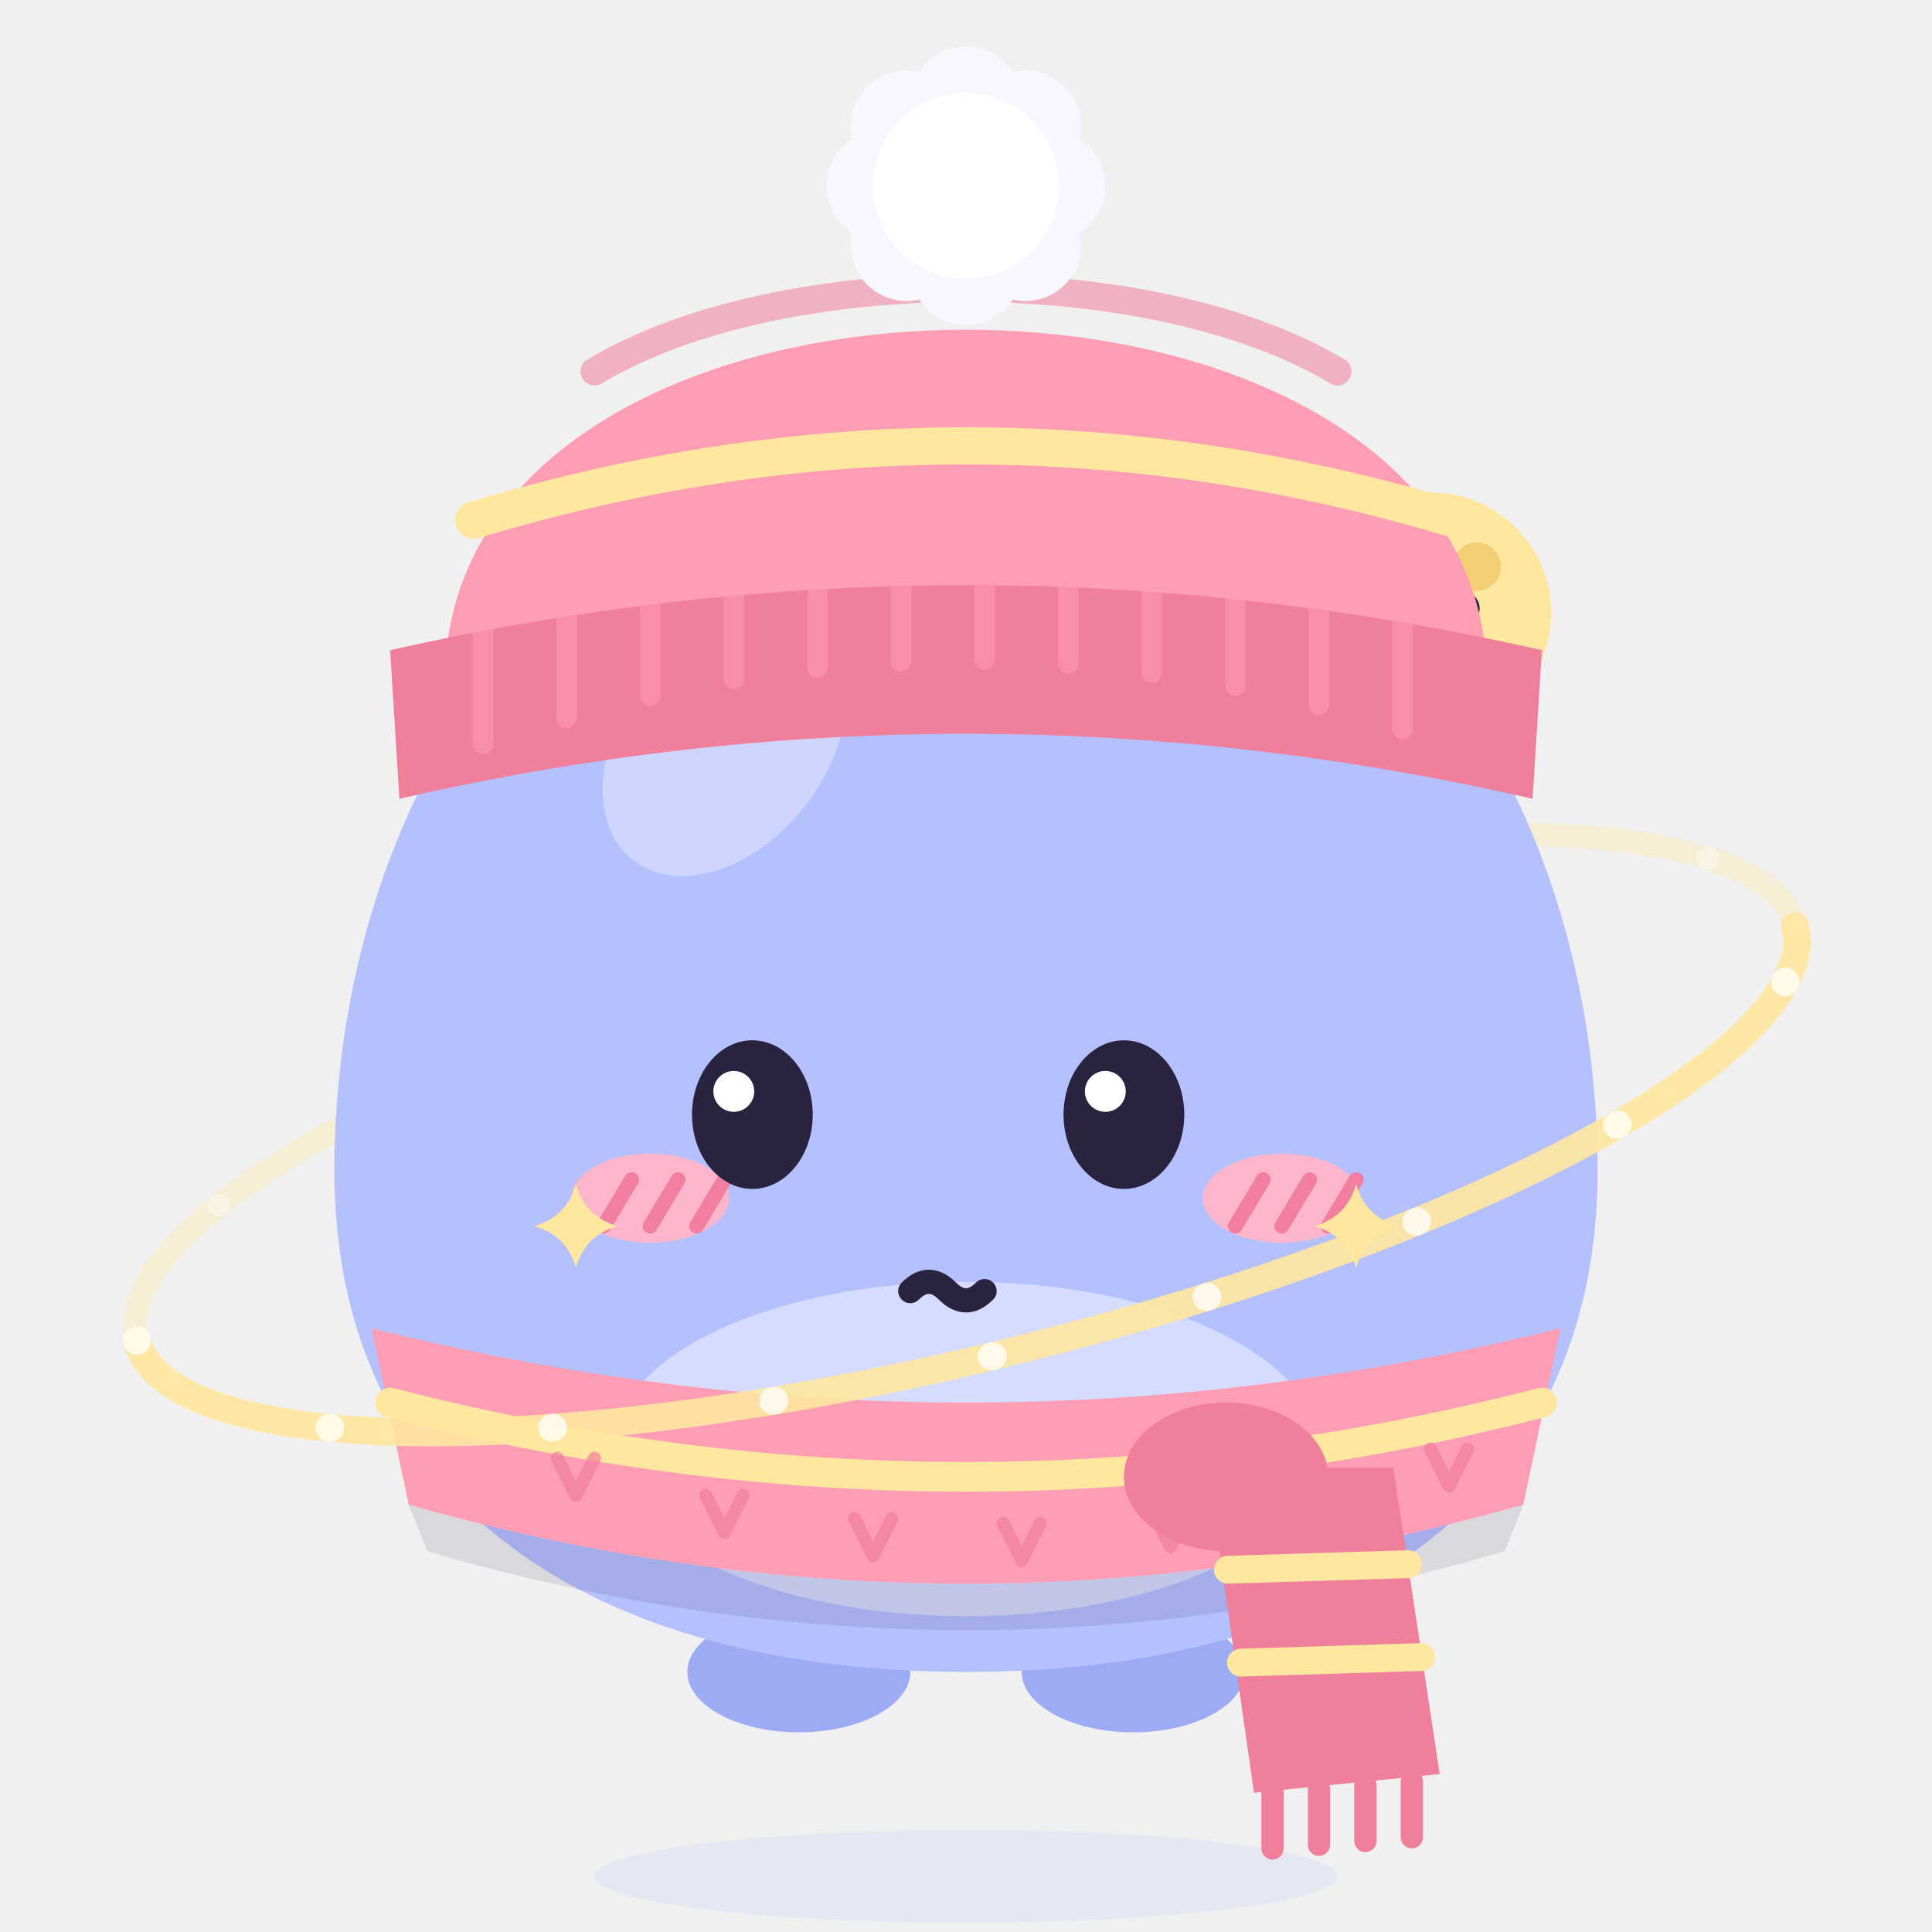
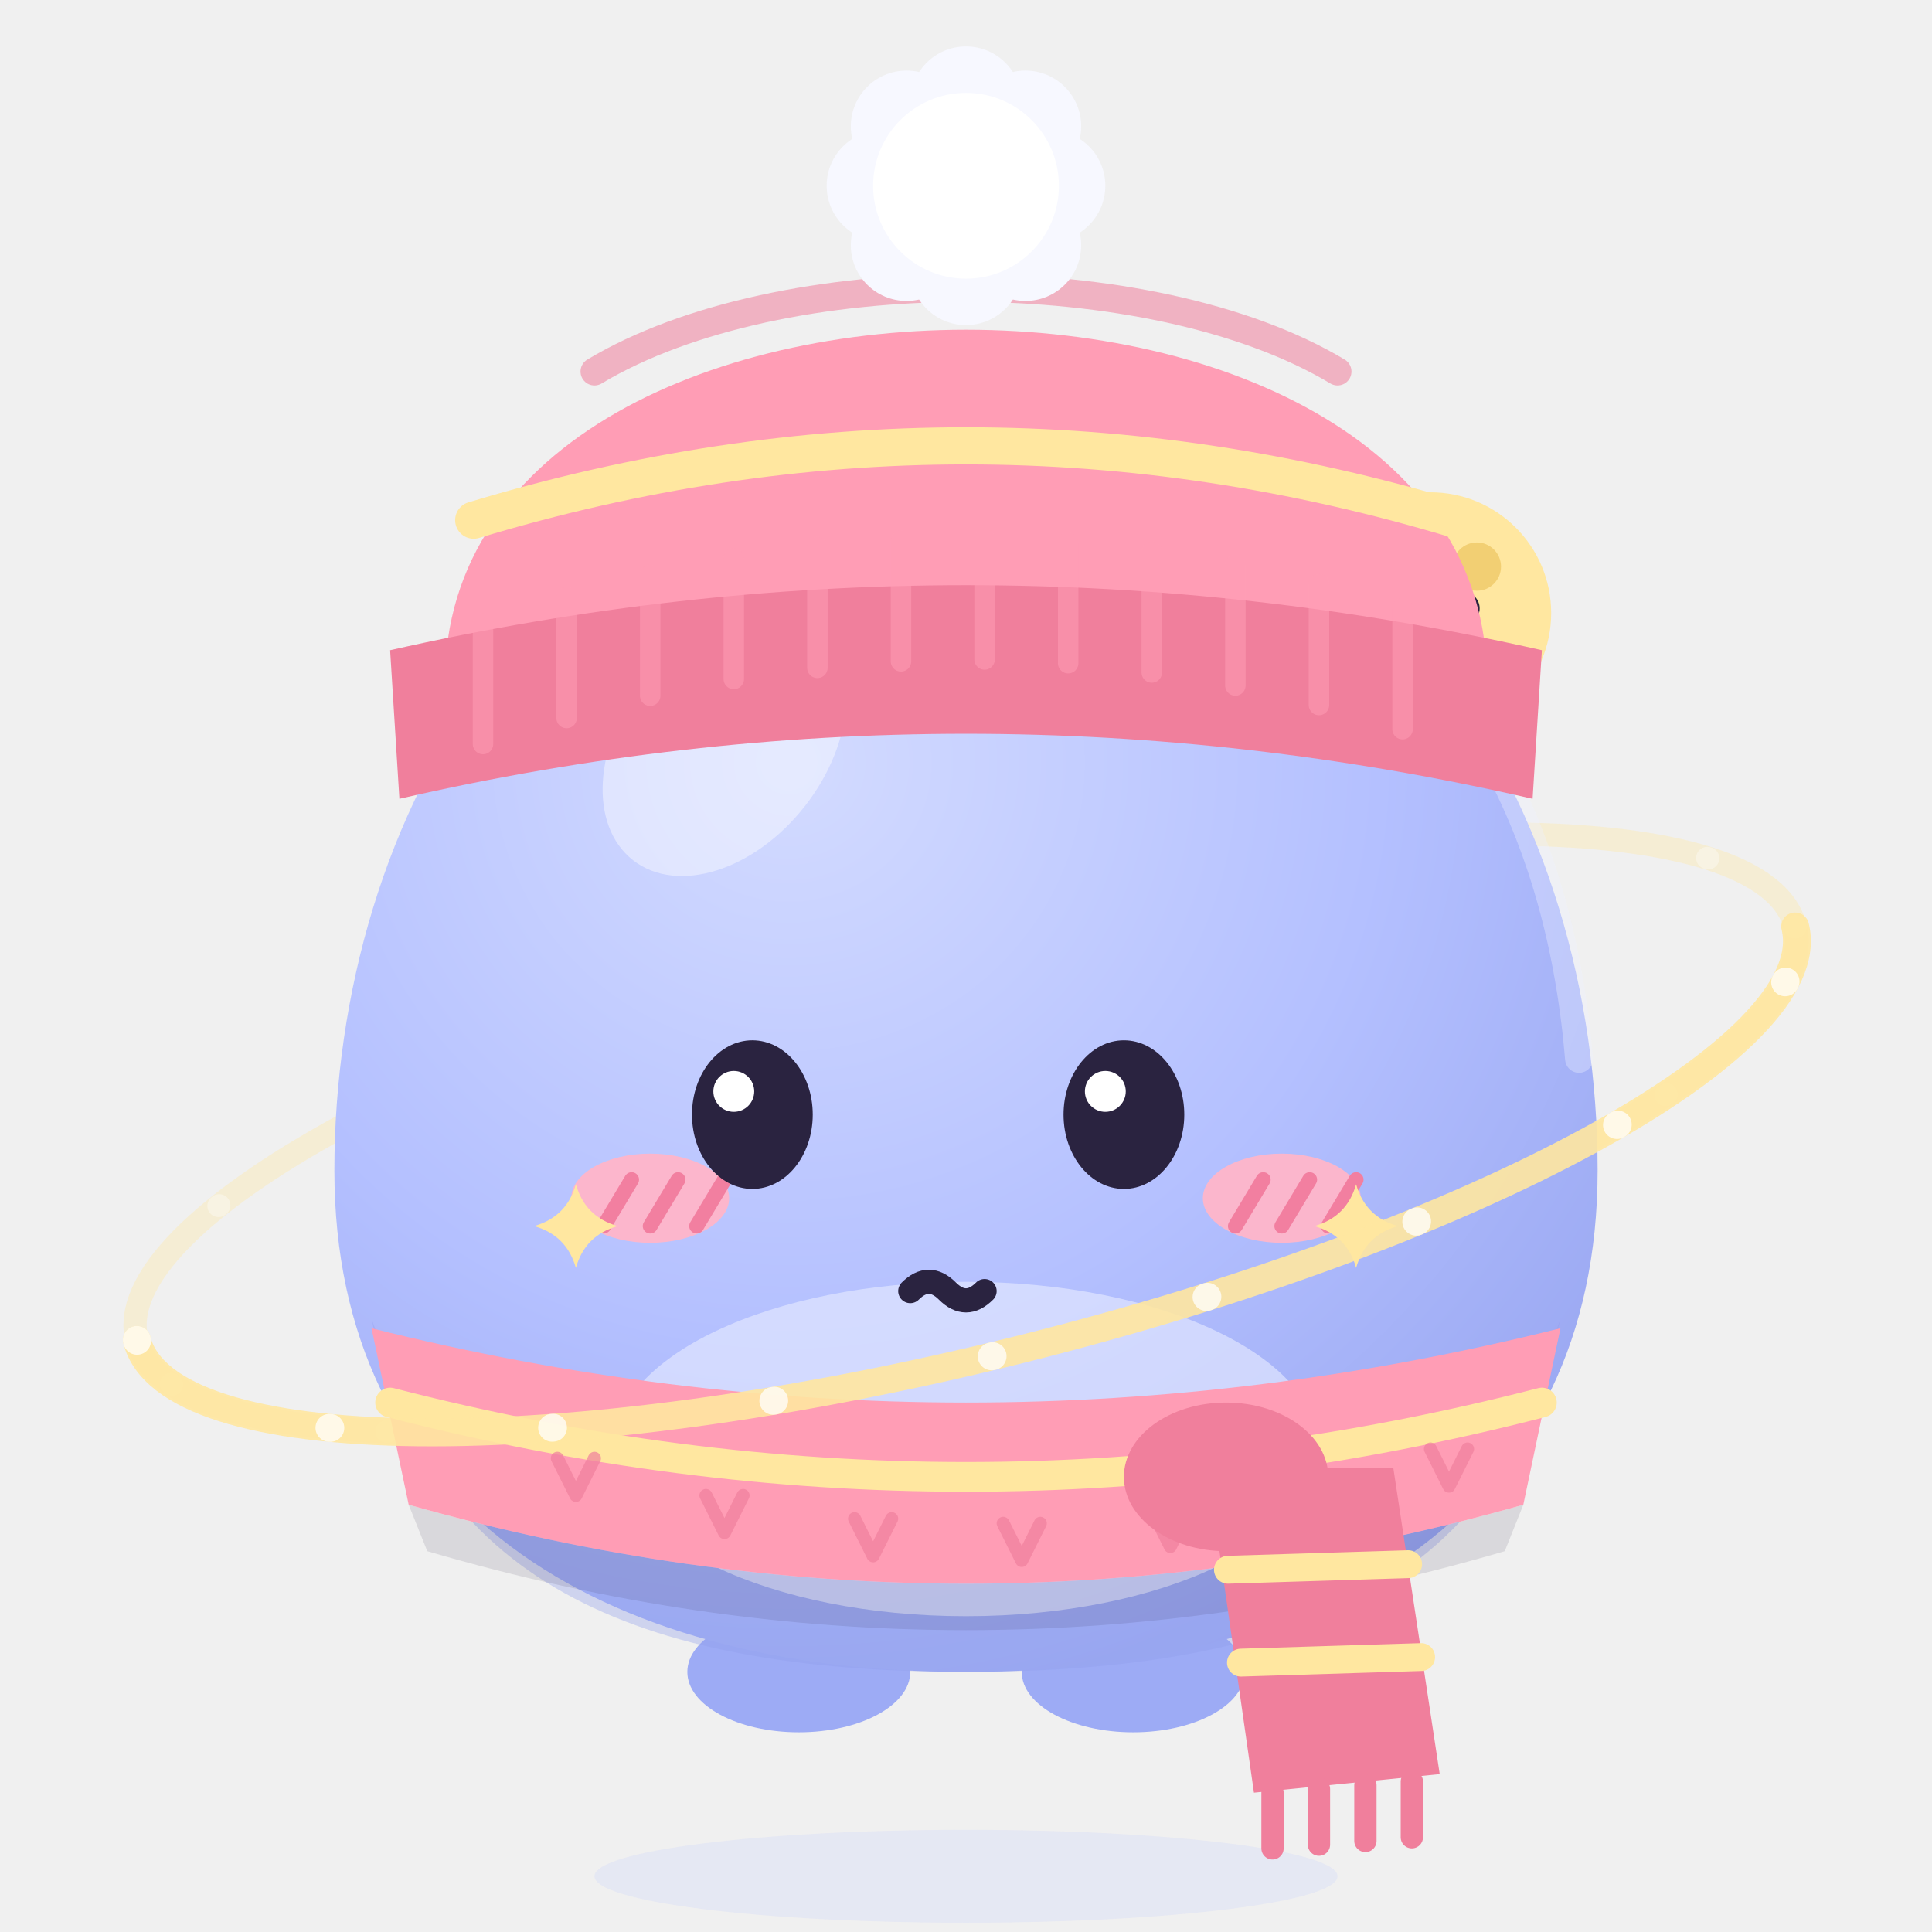
<svg xmlns="http://www.w3.org/2000/svg" width="416" height="416" viewBox="-4 24 208 208" role="img" aria-label="NIMI — shy" style="overflow: visible">
  <defs>
-     <radialGradient id="mg40">
+     <radialGradient id="mg41">
      <stop offset="0" stop-color="#FFE7A0" stop-opacity=".55" />
      <stop offset="1" stop-color="#FFE7A0" stop-opacity="0" />
+     </radialGradient>
+     <radialGradient id="mg41b" cx=".36" cy=".26" r=".85">
+       <stop offset="0" stop-color="#D3DBFF" />
+       <stop offset=".55" stop-color="#B4C0FF" />
+       <stop offset="1" stop-color="#97A5F0" />
    </radialGradient>
  </defs>
  <g transform="translate(100 226)">
    <g>
      <ellipse cx="0" cy="0" rx="40" ry="5" fill="#B4C0FF" opacity="0.18" />
    </g>
  </g>
  <g>
    <g>
      <g transform="rotate(-14 100 146)">
        <ellipse cx="100" cy="146" rx="92" ry="24" fill="none" stroke="#FFE7A0" stroke-width="2.5" opacity=".35" />
        <ellipse cx="100" cy="146" rx="92" ry="24" fill="none" stroke="#fff" stroke-width="2.4" stroke-linecap="round" stroke-dasharray="0.1 23.9" opacity=".35" />
      </g>
      <g transform="translate(150 90)">
        <g>
          <g>
            <circle cx="0" cy="0" r="13" fill="#FFE7A0" />
            <circle cx="5.0" cy="-5.0" r="2.6" fill="#F2CF73" />
            <circle cx="-6.0" cy="5.0" r="1.8" fill="#F2CF73" />
            <ellipse cx="-4.5" cy="-6.5" rx="3.0" ry="1.8" transform="rotate(-35 -4.5 -6.5)" fill="#fff" opacity=".55" />
            <circle cx="-3.5" cy="-0.5" r="1.8" fill="#2A2340" />
            <circle cx="3.5" cy="-0.5" r="1.8" fill="#2A2340" />
          </g>
        </g>
      </g>
    </g>
    <g>
      <g>
        <ellipse cx="82" cy="204" rx="12" ry="6.5" fill="#9DABF5" />
      </g>
      <g>
        <ellipse cx="118" cy="204" rx="12" ry="6.5" fill="#9DABF5" />
      </g>
-       <path d="M100 72 C146 72 168 112 168 150 C168 186 140 204 100 204 C60 204 32 186 32 150 C32 112 54 72 100 72 Z" fill="#B4C0FF" />
-       <ellipse cx="74" cy="104" rx="11" ry="16" transform="rotate(38 74 104)" fill="#fff" opacity=".35" />
-       <ellipse cx="100" cy="180" rx="38" ry="18" fill="#E3E8FF" opacity=".7" />
+       <path d="M100 72 C146 72 168 112 168 150 C168 186 140 204 100 204 C60 204 32 186 32 150 C32 112 54 72 100 72 Z" fill="url(#mg41b)" />
+       <path d="M36 166 C46 196 154 196 164 166 C158 194 136 204 100 204 C64 204 42 194 36 166 Z" fill="#8F9DEC" opacity=".35" />
+       <path d="M134 82 C154 94 164 114 166 138" fill="none" stroke="#EEF1FF" stroke-width="3" stroke-linecap="round" opacity=".35" />
+       <ellipse cx="74" cy="104" rx="11" ry="16" transform="rotate(38 74 104)" fill="#fff" opacity=".42" />
+       <circle cx="86" cy="88" r="3.2" fill="#fff" opacity=".5" />
+       <ellipse cx="100" cy="180" rx="38" ry="18" fill="#E3E8FF" opacity=".66" />
      <g>
        <g>
          <ellipse cx="66" cy="153" rx="8.5" ry="4.8" fill="#FFB6C9" opacity=".95" />
          <ellipse cx="134" cy="153" rx="8.5" ry="4.8" fill="#FFB6C9" opacity=".95" />
          <path d="M61 156 l3 -5 M66 156 l3 -5 M71 156 l3 -5" stroke="#F27FA0" stroke-width="1.6" stroke-linecap="round" />
          <path d="M129 156 l3 -5 M134 156 l3 -5 M139 156 l3 -5" stroke="#F27FA0" stroke-width="1.6" stroke-linecap="round" />
        </g>
        <path d="M58 151.5 Q58.99 155.01 62.5 156 Q58.99 156.99 58 160.5 Q57.01 156.99 53.5 156 Q57.01 155.01 58 151.5 Z" fill="#FFE7A0" />
        <path d="M142 151.5 Q142.99 155.01 146.5 156 Q142.99 156.99 142 160.5 Q141.01 156.99 137.5 156 Q141.01 155.01 142 151.5 Z" fill="#FFE7A0" />
        <g>
-           <ellipse cx="77" cy="144" rx="6.5" ry="8" fill="#2A2340" />
-           <circle cx="75" cy="141.5" r="2.2" fill="#fff" />
-           <ellipse cx="117" cy="144" rx="6.5" ry="8" fill="#2A2340" />
-           <circle cx="115" cy="141.5" r="2.2" fill="#fff" />
+           <g>
+             <ellipse cx="77" cy="144" rx="6.5" ry="8" fill="#2A2340" />
+             <circle cx="75" cy="141.5" r="2.2" fill="#fff" />
+             <ellipse cx="117" cy="144" rx="6.5" ry="8" fill="#2A2340" />
+             <circle cx="115" cy="141.5" r="2.2" fill="#fff" />
+           </g>
        </g>
-         <path d="M94 163 q2 -2 4 0 t4 0" fill="none" stroke="#2A2340" stroke-width="2.6" stroke-linecap="round" />
+         <g>
+           <path d="M94 163 q2 -2 4 0 t4 0" fill="none" stroke="#2A2340" stroke-width="2.6" stroke-linecap="round" />
+         </g>
      </g>
      <path d="M40 186 Q100 203 160 186 L158 191 Q100 208 42 191 Z" fill="#2A2340" opacity=".12" />
      <path d="M36 167 Q100 183 164 167 L160 186 Q100 203 40 186 Z" fill="#FF9DB5" />
      <path d="M38 175 Q100 191 162 175" fill="none" stroke="#FFE7A0" stroke-width="3.2" stroke-linecap="round" />
      <path d="M56 181 l2 4 l2 -4" fill="none" stroke="#F07F9C" stroke-width="1.4" stroke-linecap="round" stroke-linejoin="round" opacity=".7" />
      <path d="M72 185 l2 4 l2 -4" fill="none" stroke="#F07F9C" stroke-width="1.4" stroke-linecap="round" stroke-linejoin="round" opacity=".7" />
      <path d="M88 187.5 l2 4 l2 -4" fill="none" stroke="#F07F9C" stroke-width="1.4" stroke-linecap="round" stroke-linejoin="round" opacity=".7" />
      <path d="M104 188 l2 4 l2 -4" fill="none" stroke="#F07F9C" stroke-width="1.4" stroke-linecap="round" stroke-linejoin="round" opacity=".7" />
      <path d="M120 186.5 l2 4 l2 -4" fill="none" stroke="#F07F9C" stroke-width="1.4" stroke-linecap="round" stroke-linejoin="round" opacity=".7" />
      <path d="M136 184 l2 4 l2 -4" fill="none" stroke="#F07F9C" stroke-width="1.4" stroke-linecap="round" stroke-linejoin="round" opacity=".7" />
      <path d="M150 180 l2 4 l2 -4" fill="none" stroke="#F07F9C" stroke-width="1.4" stroke-linecap="round" stroke-linejoin="round" opacity=".7" />
      <ellipse cx="128" cy="183" rx="11" ry="8" fill="#F07F9C" />
      <g transform="translate(126 182)">
        <g>
          <path d="M0 0 L20 0 L25 33 L5 35 Z" fill="#F07F9C" />
          <path d="M2.2 11 L21.6 10.4 M3.6 21 L23 20.4" stroke="#FFE7A0" stroke-width="3" stroke-linecap="round" />
          <path d="M7 35 v6 M12 34.6 v6 M17 34.2 v6 M22 33.8 v6" stroke="#F07F9C" stroke-width="2.4" stroke-linecap="round" />
        </g>
      </g>
      <path d="M44 100 C40 46 160 46 156 100 Z" fill="#FF9DB5" />
      <path d="M60 64 C80 52 120 52 140 64" fill="none" stroke="#F07F9C" stroke-width="3" stroke-linecap="round" opacity=".55" />
      <path d="M47 80 Q100 64 153 80" fill="none" stroke="#FFE7A0" stroke-width="4" stroke-linecap="round" />
      <path d="M38 94 Q100 80 162 94 L161 110 Q100 96 39 110 Z" fill="#F07F9C" />
      <path d="M48 91.1 v13" stroke="#FF9DB5" stroke-width="2.2" stroke-linecap="round" opacity=".55" />
      <path d="M57 88.3 v13" stroke="#FF9DB5" stroke-width="2.2" stroke-linecap="round" opacity=".55" />
      <path d="M66 85.9 v13" stroke="#FF9DB5" stroke-width="2.2" stroke-linecap="round" opacity=".55" />
      <path d="M75 84.1 v13" stroke="#FF9DB5" stroke-width="2.2" stroke-linecap="round" opacity=".55" />
      <path d="M84 82.9 v13" stroke="#FF9DB5" stroke-width="2.2" stroke-linecap="round" opacity=".55" />
      <path d="M93 82.2 v13" stroke="#FF9DB5" stroke-width="2.2" stroke-linecap="round" opacity=".55" />
      <path d="M102 82.0 v13" stroke="#FF9DB5" stroke-width="2.2" stroke-linecap="round" opacity=".55" />
      <path d="M111 82.4 v13" stroke="#FF9DB5" stroke-width="2.2" stroke-linecap="round" opacity=".55" />
      <path d="M120 83.4 v13" stroke="#FF9DB5" stroke-width="2.2" stroke-linecap="round" opacity=".55" />
      <path d="M129 84.8 v13" stroke="#FF9DB5" stroke-width="2.2" stroke-linecap="round" opacity=".55" />
      <path d="M138 86.9 v13" stroke="#FF9DB5" stroke-width="2.2" stroke-linecap="round" opacity=".55" />
      <path d="M147 89.5 v13" stroke="#FF9DB5" stroke-width="2.2" stroke-linecap="round" opacity=".55" />
      <g transform="translate(0 0)">
        <g>
          <circle cx="109.0" cy="44.0" r="6" fill="#F7F8FF" />
          <circle cx="106.4" cy="50.4" r="6" fill="#F7F8FF" />
          <circle cx="100.0" cy="53.0" r="6" fill="#F7F8FF" />
          <circle cx="93.6" cy="50.4" r="6" fill="#F7F8FF" />
          <circle cx="91.0" cy="44.0" r="6" fill="#F7F8FF" />
          <circle cx="93.6" cy="37.6" r="6" fill="#F7F8FF" />
          <circle cx="100.0" cy="35.0" r="6" fill="#F7F8FF" />
          <circle cx="106.4" cy="37.6" r="6" fill="#F7F8FF" />
          <circle cx="100" cy="44" r="10" fill="#FFFFFF" />
          <circle cx="96" cy="40" r="3" fill="#fff" opacity=".9" />
        </g>
      </g>
    </g>
    <g>
      <g transform="rotate(-14 100 146)">
        <path d="M8 146 A92 24 0 0 0 192 146" fill="none" stroke="#FFE7A0" stroke-width="3" opacity=".9" stroke-linecap="round" />
        <path d="M8 146 A92 24 0 0 0 192 146" fill="none" stroke="#fff" stroke-width="3" stroke-linecap="round" stroke-dasharray="0.1 23.9" opacity=".75" />
      </g>
    </g>
  </g>
</svg>
